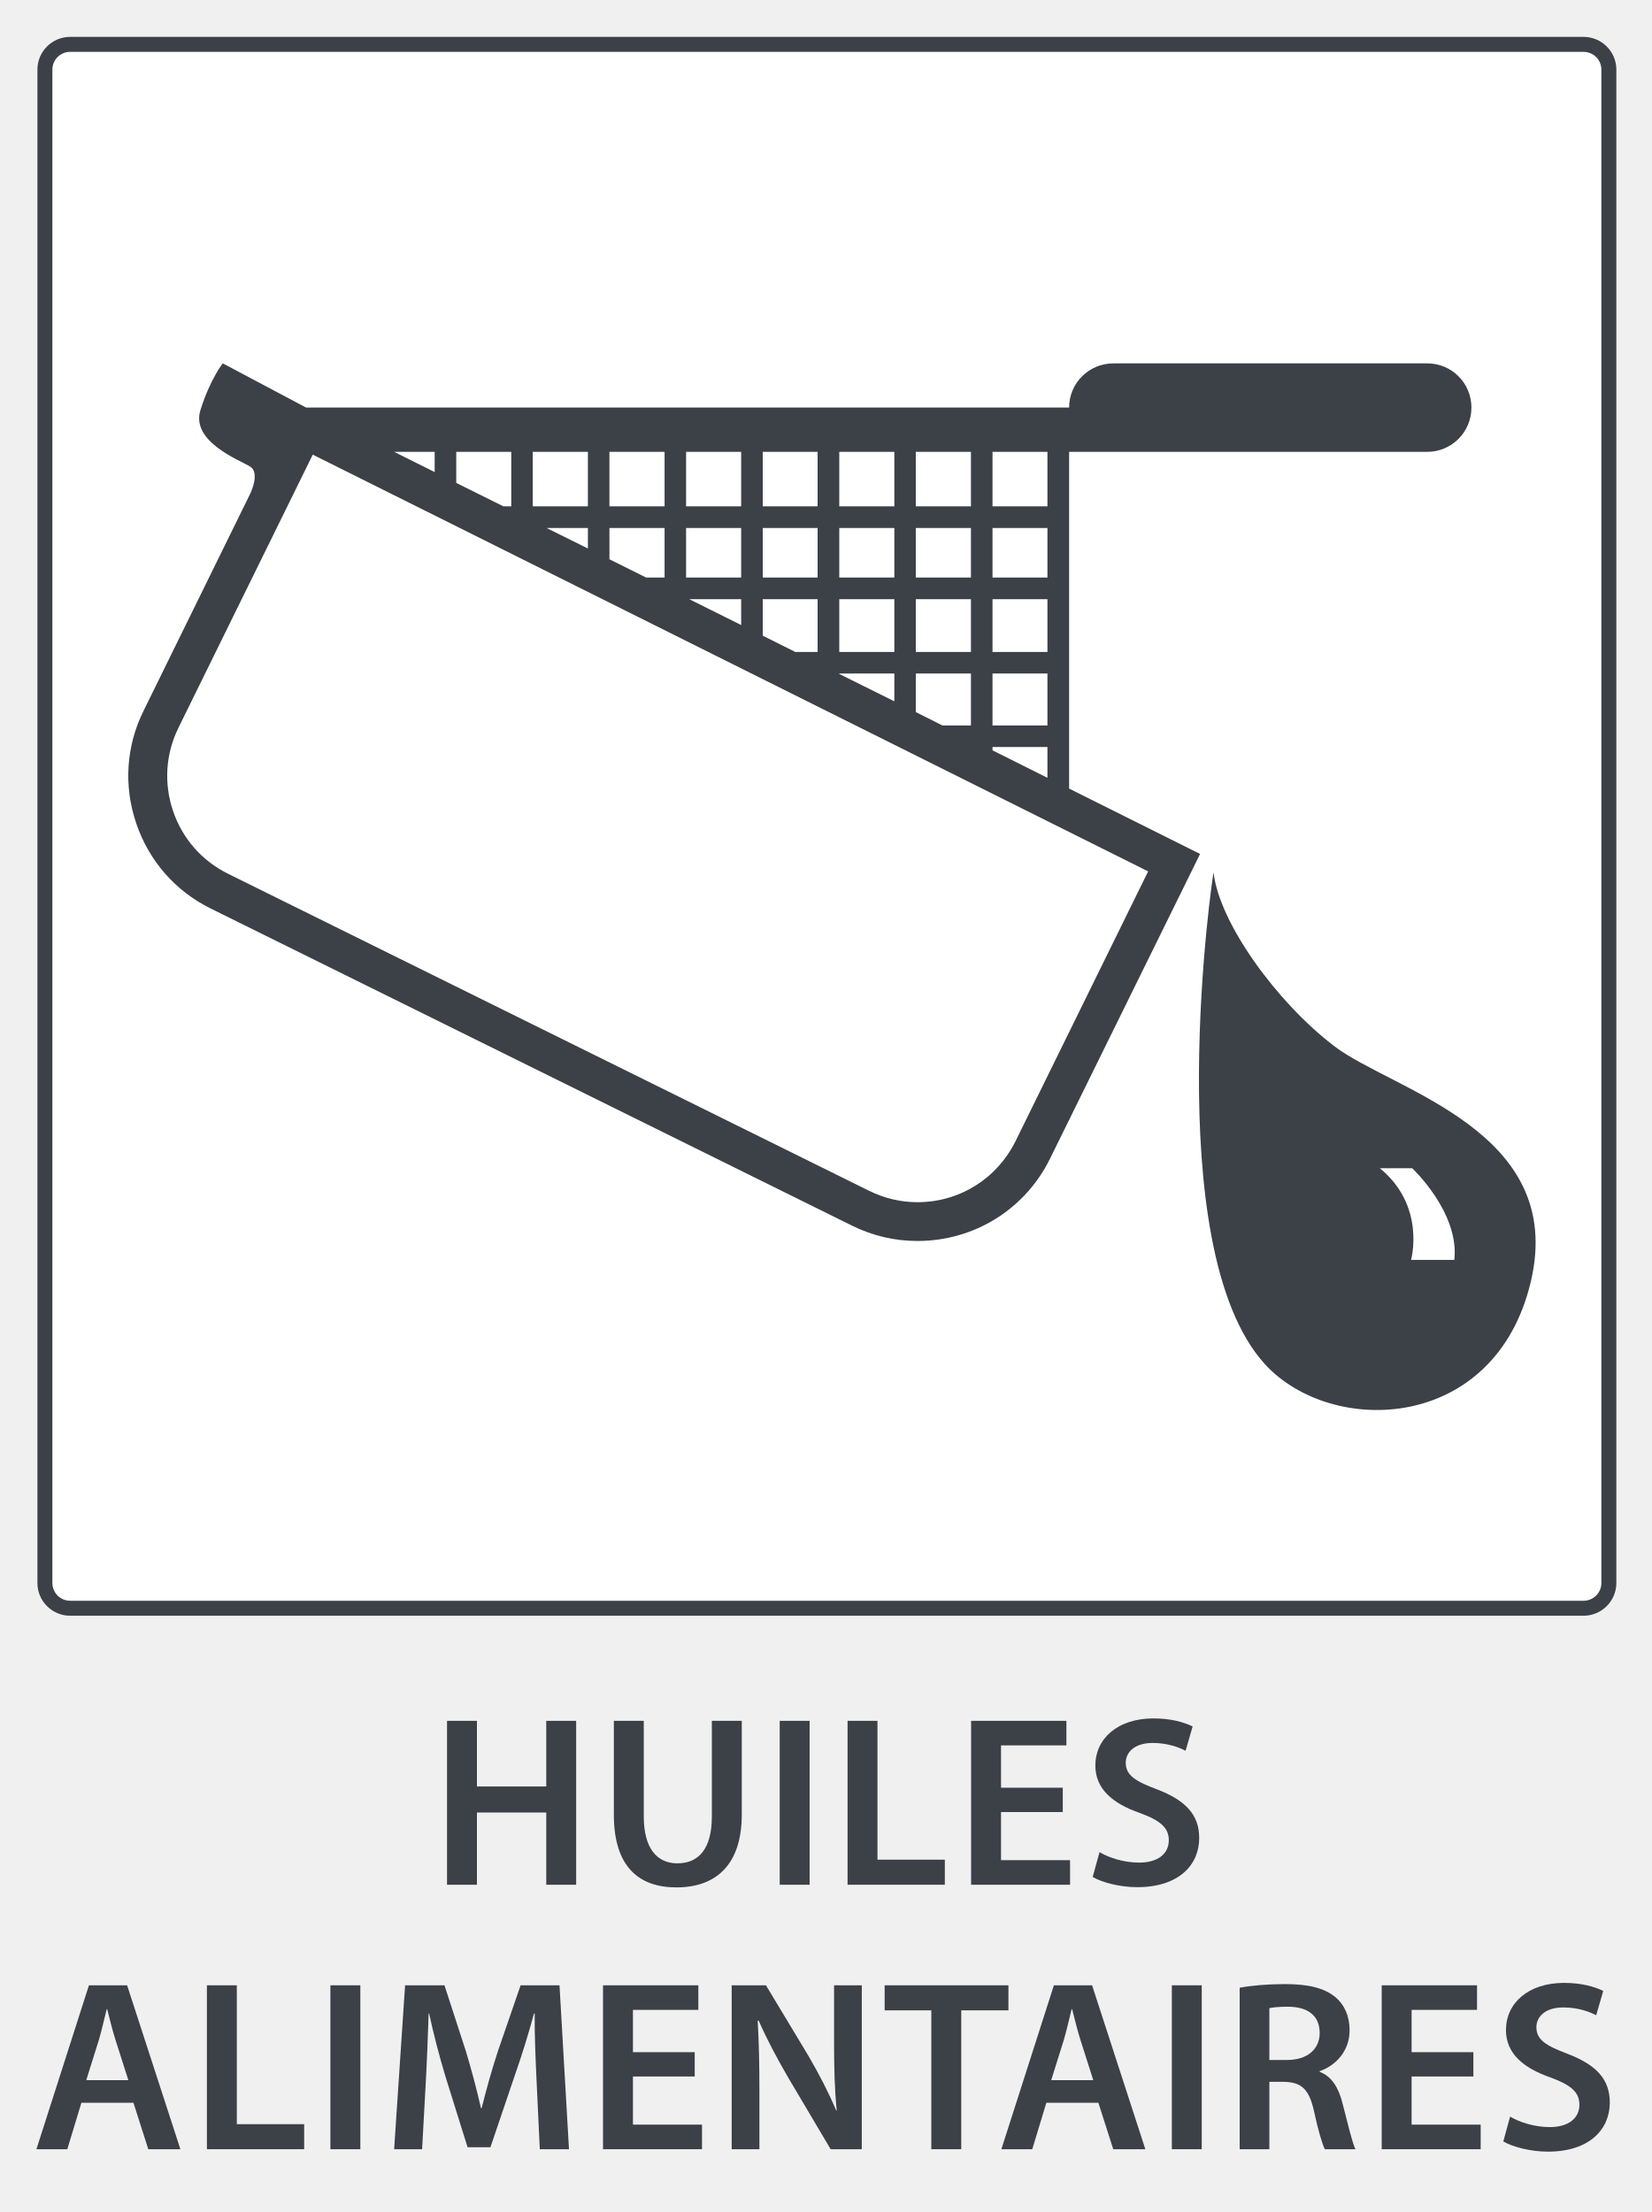
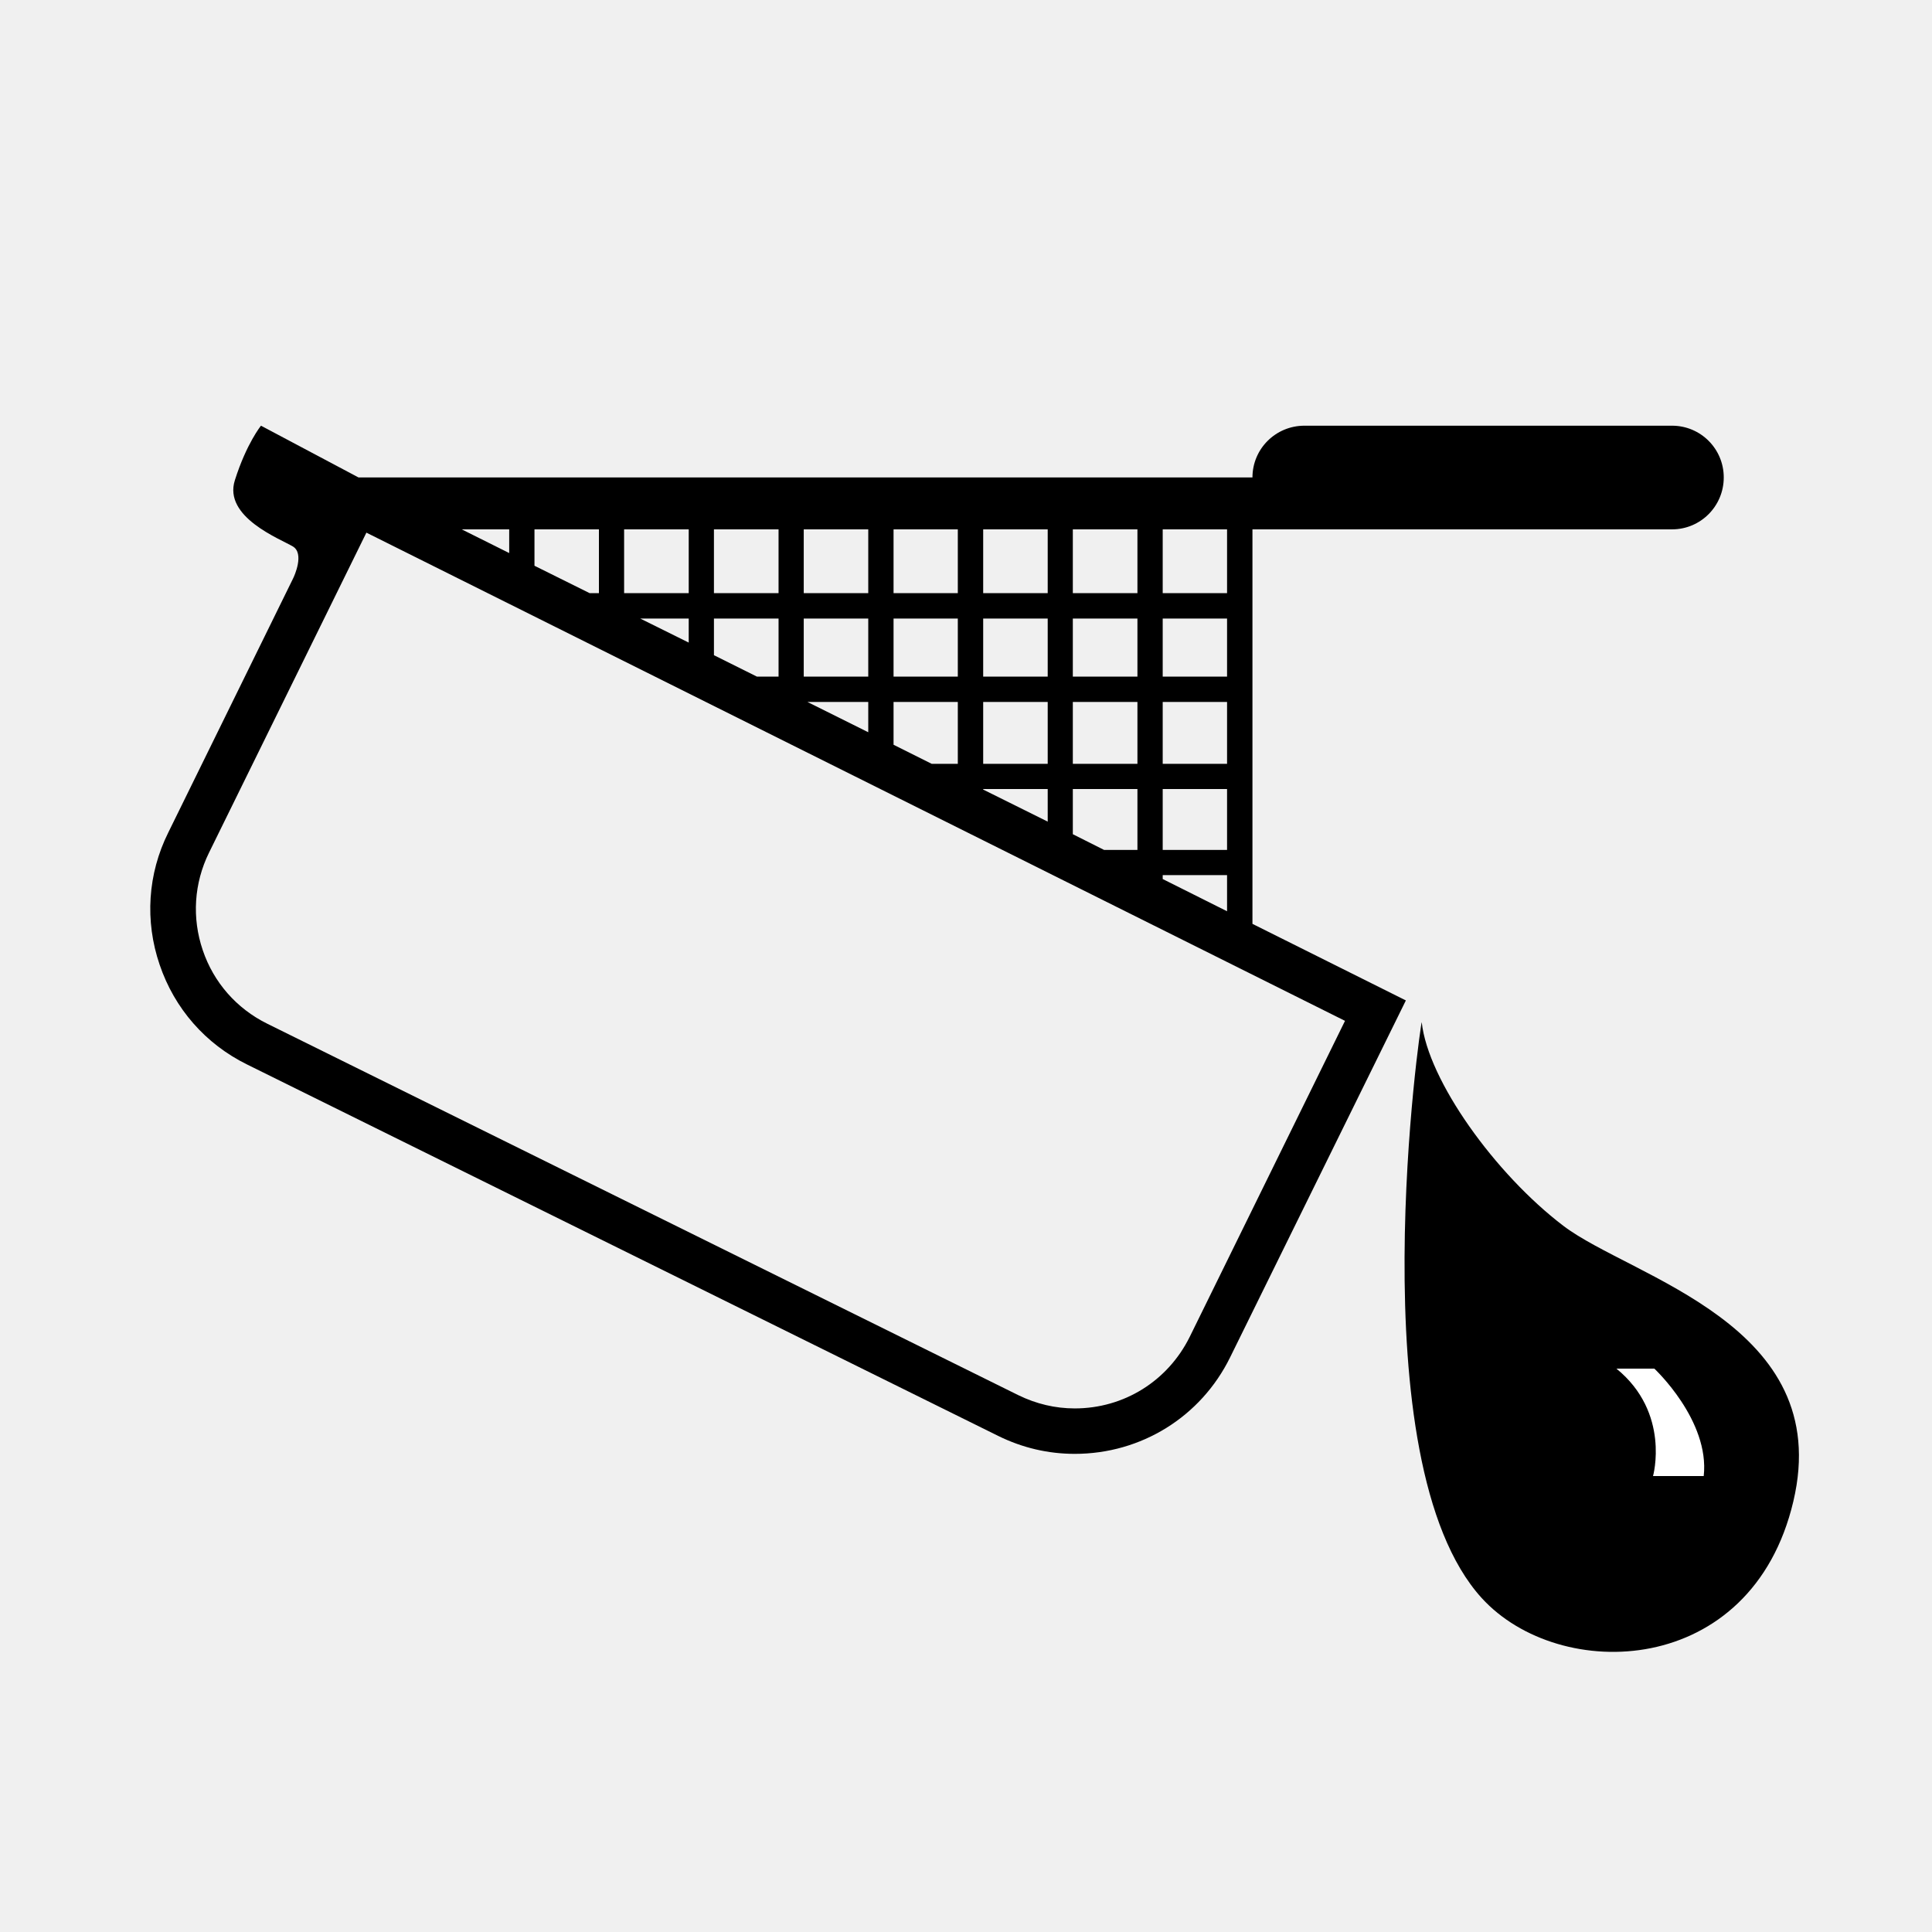
- <svg xmlns="http://www.w3.org/2000/svg" version="1.1" id="Calque_1" x="0px" y="0px" width="317.48px" height="425.2px" viewBox="0 0 317.48 425.2" enable-background="new 0 0 317.48 425.2" xml:space="preserve">
+ <svg xmlns="http://www.w3.org/2000/svg" version="1.1" id="Calque_1" x="0px" y="0px" viewBox="0 0 317 317">
  <g>
    <g>
-       <path fill="#3C4047" d="M91.674,330.786v12.619h13.324v-12.619h5.748v31.508h-5.748v-13.885H91.674v13.885h-5.748v-31.508H91.674z    " />
-       <path fill="#3C4047" d="M123.742,330.786v18.373c0,6.168,2.57,9.018,6.451,9.018c4.16,0,6.637-2.85,6.637-9.018v-18.373h5.752    v17.996c0,9.727-5.006,14.021-12.576,14.021c-7.291,0-12.014-4.064-12.014-13.975v-18.043H123.742z" />
-       <path fill="#3C4047" d="M155.621,330.786v31.508h-5.75v-31.508H155.621z" />
-       <path fill="#3C4047" d="M162.914,330.786h5.748v26.689h12.949v4.818h-18.697V330.786z" />
-       <path fill="#3C4047" d="M204.283,348.317H192.41v9.25h13.273v4.727h-19.021v-31.508h18.318v4.721h-12.57v8.135h11.873V348.317z" />
-       <path fill="#3C4047" d="M211.342,356.026c1.818,1.076,4.672,2.012,7.617,2.012c3.643,0,5.703-1.73,5.703-4.303    c0-2.383-1.59-3.783-5.561-5.232c-5.236-1.826-8.557-4.629-8.557-9.115c0-5.191,4.301-9.068,11.17-9.068    c3.412,0,5.891,0.748,7.527,1.543l-1.354,4.678c-1.17-0.611-3.369-1.504-6.311-1.504c-3.648,0-5.191,1.92-5.191,3.791    c0,2.43,1.824,3.553,6.031,5.139c5.471,2.105,8.088,4.863,8.088,9.35c0,5.096-3.834,9.443-11.92,9.443    c-3.369,0-6.824-0.934-8.553-1.963L211.342,356.026z" />
-     </g>
-     <g>
-       <path fill="#3C4047" d="M15.646,404.202l-2.709,8.93H7l10.094-31.508h7.34l10.24,31.508h-6.17l-2.854-8.93H15.646z M24.67,399.854    l-2.479-7.758c-0.609-1.918-1.123-4.068-1.59-5.891H20.51c-0.471,1.822-0.938,4.02-1.498,5.891l-2.43,7.758H24.67z" />
-       <path fill="#3C4047" d="M39.768,381.624h5.75v26.693h12.947v4.814H39.768V381.624z" />
-       <path fill="#3C4047" d="M69.262,381.624v31.508H63.51v-31.508H69.262z" />
-       <path fill="#3C4047" d="M103.15,400.276c-0.186-4.068-0.42-8.928-0.373-13.23h-0.139c-1.029,3.834-2.34,8.088-3.742,12.061    l-4.627,13.648h-4.393l-4.209-13.461c-1.217-4.021-2.34-8.32-3.178-12.248h-0.096c-0.139,4.113-0.324,9.117-0.561,13.416    l-0.697,12.67H75.76l2.102-31.508h7.574l4.113,12.67c1.119,3.693,2.105,7.43,2.898,10.938h0.139    c0.844-3.412,1.918-7.293,3.131-10.988l4.35-12.619h7.479l1.822,31.508h-5.609L103.15,400.276z" />
-       <path fill="#3C4047" d="M133.535,399.153h-11.873v9.254h13.275v4.725H115.91v-31.508h18.324v4.721h-12.572v8.135h11.873V399.153z" />
-       <path fill="#3C4047" d="M140.639,413.132v-31.508h6.59l8.135,13.51c2.057,3.506,3.93,7.152,5.377,10.562l0.09-0.045    c-0.418-4.162-0.512-8.225-0.512-13.041v-10.986h5.328v31.508h-5.984l-8.225-13.885c-2.012-3.459-4.066-7.291-5.611-10.844    l-0.188,0.045c0.236,4.068,0.332,8.227,0.332,13.416v11.268H140.639z" />
-       <path fill="#3C4047" d="M179.014,386.438h-8.973v-4.814h23.793v4.814h-9.068v26.693h-5.752V386.438z" />
-       <path fill="#3C4047" d="M201.125,404.202l-2.709,8.93h-5.938l10.096-31.508h7.342l10.234,31.508h-6.17l-2.852-8.93H201.125z     M210.146,399.854l-2.477-7.758c-0.607-1.918-1.123-4.068-1.588-5.891h-0.096c-0.467,1.822-0.936,4.02-1.496,5.891l-2.43,7.758    H210.146z" />
-       <path fill="#3C4047" d="M230.994,381.624v31.508h-5.748v-31.508H230.994z" />
-       <path fill="#3C4047" d="M238.285,382.091c2.197-0.42,5.377-0.701,8.693-0.701c4.535,0,7.574,0.75,9.725,2.523    c1.73,1.451,2.709,3.648,2.709,6.359c0,4.068-2.754,6.826-5.748,7.854v0.141c2.295,0.84,3.646,3.037,4.396,6.078    c1.025,3.924,1.867,7.568,2.475,8.787h-5.887c-0.467-0.938-1.264-3.508-2.102-7.436c-0.939-4.113-2.389-5.42-5.656-5.516h-2.9    v12.951h-5.705V382.091z M243.99,395.976h3.41c3.881,0,6.264-2.057,6.264-5.189c0-3.408-2.383-5.049-6.123-5.049    c-1.822,0-2.99,0.141-3.551,0.281V395.976z" />
-       <path fill="#3C4047" d="M283.205,399.153h-11.873v9.254h13.277v4.725h-19.023v-31.508h18.322v4.721h-12.576v8.135h11.873V399.153z    " />
-       <path fill="#3C4047" d="M290.264,406.864c1.824,1.076,4.676,2.014,7.621,2.014c3.646,0,5.701-1.732,5.701-4.303    c0-2.383-1.588-3.787-5.559-5.236c-5.24-1.822-8.557-4.627-8.557-9.113c0-5.189,4.301-9.066,11.172-9.066    c3.412,0,5.889,0.746,7.525,1.543l-1.355,4.676c-1.168-0.611-3.363-1.5-6.312-1.5c-3.646,0-5.184,1.918-5.184,3.787    c0,2.432,1.82,3.553,6.025,5.141c5.471,2.105,8.088,4.861,8.088,9.348c0,5.098-3.832,9.443-11.918,9.443    c-3.367,0-6.826-0.936-8.555-1.963L290.264,406.864z" />
-     </g>
-     <g>
      <g>
-         <path fill="#FFFFFF" d="M309.248,304.294c0,2.68-2.184,4.85-4.877,4.85H13.479c-2.691,0-4.848-2.17-4.848-4.85V13.378     c0-2.682,2.156-4.852,4.848-4.852h290.893c2.693,0,4.877,2.17,4.877,4.852V304.294z" />
-         <path fill="#3C4047" d="M304.371,310.583H13.479c-3.467,0-6.287-2.822-6.287-6.289V13.378c0-3.469,2.82-6.29,6.287-6.29h290.893     c3.482,0,6.314,2.821,6.314,6.29v290.916C310.686,307.761,307.854,310.583,304.371,310.583z M13.479,9.966     c-1.881,0-3.41,1.53-3.41,3.412v290.916c0,1.881,1.529,3.41,3.41,3.41h290.893c1.895,0,3.438-1.529,3.438-3.41V13.378     c0-1.882-1.543-3.412-3.438-3.412H13.479z" />
-       </g>
-       <g>
-         <path fill="#3C4047" d="M274.346,69.848h-60.314c-4.717,0-8.531,3.786-8.531,8.491H58.824l-16-8.491c0,0-2.363,2.884-4.285,8.94     c-1.936,6.061,7.428,9.627,9.523,10.88c1.891,1.151,0.26,4.804,0,5.3l-20.443,41.618c-3.391,6.798-3.877,14.519-1.428,21.695     c2.432,7.196,7.529,13.018,14.328,16.368l123.275,60.959c3.961,1.951,8.184,2.939,12.551,2.939     c10.893,0,20.691-6.07,25.494-15.842l28.834-58.555L205.5,151.585V86.856h8.531h6.816h53.498c4.686,0,8.486-3.801,8.486-8.518     C282.832,73.634,279.031,69.848,274.346,69.848z M181.152,139.453l-5.125-2.577v-7.412h10.602v9.989H181.152z M75.758,86.856     h7.791v3.888L75.758,86.856z M87.697,86.856h10.574v10.471h-1.516l-9.059-4.5V86.856z M171.906,125.328H161.32v-10.149h10.586     V125.328z M176.027,115.179h10.602v10.149h-10.602V115.179z M161.32,111.015v-9.523h10.586v9.523H161.32z M146.613,101.491     h10.543v9.523h-10.543V101.491z M142.463,111.015h-10.586v-9.523h10.586V111.015z M161.32,97.327V86.856h10.586v10.471H161.32z      M157.156,97.327h-10.543V86.856h10.543V97.327z M142.463,97.327h-10.586V86.856h10.586V97.327z M127.744,97.327h-10.602V86.856     h10.602V97.327z M113.004,97.327h-10.6V86.856h10.6V97.327z M113.004,101.491v3.945l-7.951-3.945H113.004z M117.143,101.491     h10.602v9.523h-3.559l-7.043-3.51V101.491z M142.463,115.179v4.967l-9.975-4.967H142.463z M146.613,115.179h10.543v10.149h-4.281     l-6.262-3.13V115.179z M161.32,129.464h10.586v5.346l-10.586-5.259V129.464z M190.775,129.464h10.559v9.989h-10.559V129.464z      M190.775,125.328v-10.149h10.559v10.149H190.775z M201.334,111.015h-10.559v-9.523h10.559V111.015z M186.629,111.015h-10.602     v-9.523h10.602V111.015z M176.027,97.327V86.856h10.602v10.471H176.027z M195.191,219.384     c-3.588,7.207-10.762,11.707-18.846,11.707c-3.215,0-6.318-0.74-9.246-2.168L43.82,167.953     c-5.004-2.476-8.764-6.759-10.551-12.043c-1.803-5.302-1.441-10.995,1.033-16.018l25.816-52.497L220.688,167.5L195.191,219.384z      M190.775,144.23v-0.641h10.559v5.929L190.775,144.23z M201.334,97.327h-10.559V86.856h10.559V97.327z" />
-         <path fill="#3C4047" d="M256.506,201.126c-11.182-8.506-22.189-23.84-23.229-33.393c-0.084-0.641-10.713,71.893,9.846,94.479     c12.77,13.994,44.281,13.18,51.127-15.873C301.107,217.302,267.705,209.642,256.506,201.126z" />
+         <path fill="#000" d="M274.346,69.848h-60.314c-4.717,0-8.531,3.786-8.531,8.491H58.824l-16-8.491c0,0-2.363,2.884-4.285,8.94     c-1.936,6.061,7.428,9.627,9.523,10.88c1.891,1.151,0.26,4.804,0,5.3l-20.443,41.618c-3.391,6.798-3.877,14.519-1.428,21.695     c2.432,7.196,7.529,13.018,14.328,16.368l123.275,60.959c3.961,1.951,8.184,2.939,12.551,2.939     c10.893,0,20.691-6.07,25.494-15.842l28.834-58.555L205.5,151.585V86.856h8.531h6.816h53.498c4.686,0,8.486-3.801,8.486-8.518     C282.832,73.634,279.031,69.848,274.346,69.848z M181.152,139.453l-5.125-2.577v-7.412h10.602v9.989H181.152z M75.758,86.856     h7.791v3.888L75.758,86.856z M87.697,86.856h10.574v10.471h-1.516l-9.059-4.5V86.856z M171.906,125.328H161.32v-10.149h10.586     V125.328z M176.027,115.179h10.602v10.149h-10.602V115.179z M161.32,111.015v-9.523h10.586v9.523H161.32z M146.613,101.491     h10.543v9.523h-10.543V101.491z M142.463,111.015h-10.586v-9.523h10.586V111.015z M161.32,97.327V86.856h10.586v10.471H161.32z      M157.156,97.327h-10.543V86.856h10.543V97.327z M142.463,97.327h-10.586V86.856h10.586V97.327z M127.744,97.327h-10.602V86.856     h10.602V97.327z M113.004,97.327h-10.6V86.856h10.6V97.327z M113.004,101.491v3.945l-7.951-3.945H113.004z M117.143,101.491     h10.602v9.523h-3.559l-7.043-3.51V101.491z M142.463,115.179v4.967l-9.975-4.967H142.463z M146.613,115.179h10.543v10.149h-4.281     l-6.262-3.13V115.179z M161.32,129.464h10.586v5.346l-10.586-5.259V129.464z M190.775,129.464h10.559v9.989h-10.559V129.464z      M190.775,125.328v-10.149h10.559v10.149H190.775z M201.334,111.015h-10.559v-9.523h10.559V111.015z M186.629,111.015h-10.602     v-9.523h10.602V111.015z M176.027,97.327V86.856h10.602v10.471H176.027z M195.191,219.384     c-3.588,7.207-10.762,11.707-18.846,11.707c-3.215,0-6.318-0.74-9.246-2.168L43.82,167.953     c-5.004-2.476-8.764-6.759-10.551-12.043c-1.803-5.302-1.441-10.995,1.033-16.018l25.816-52.497L220.688,167.5L195.191,219.384z      M190.775,144.23v-0.641h10.559v5.929L190.775,144.23z M201.334,97.327h-10.559V86.856h10.559V97.327z" />
+         <path fill="#000" d="M256.506,201.126c-11.182-8.506-22.189-23.84-23.229-33.393c-0.084-0.641-10.713,71.893,9.846,94.479     c12.77,13.994,44.281,13.18,51.127-15.873C301.107,217.302,267.705,209.642,256.506,201.126z" />
        <path fill="#FFFFFF" d="M265.227,224.567h6.219c0,0,9.115,8.492,8.098,17.619h-8.316     C271.227,242.187,274.139,231.835,265.227,224.567z" />
      </g>
    </g>
  </g>
</svg>
